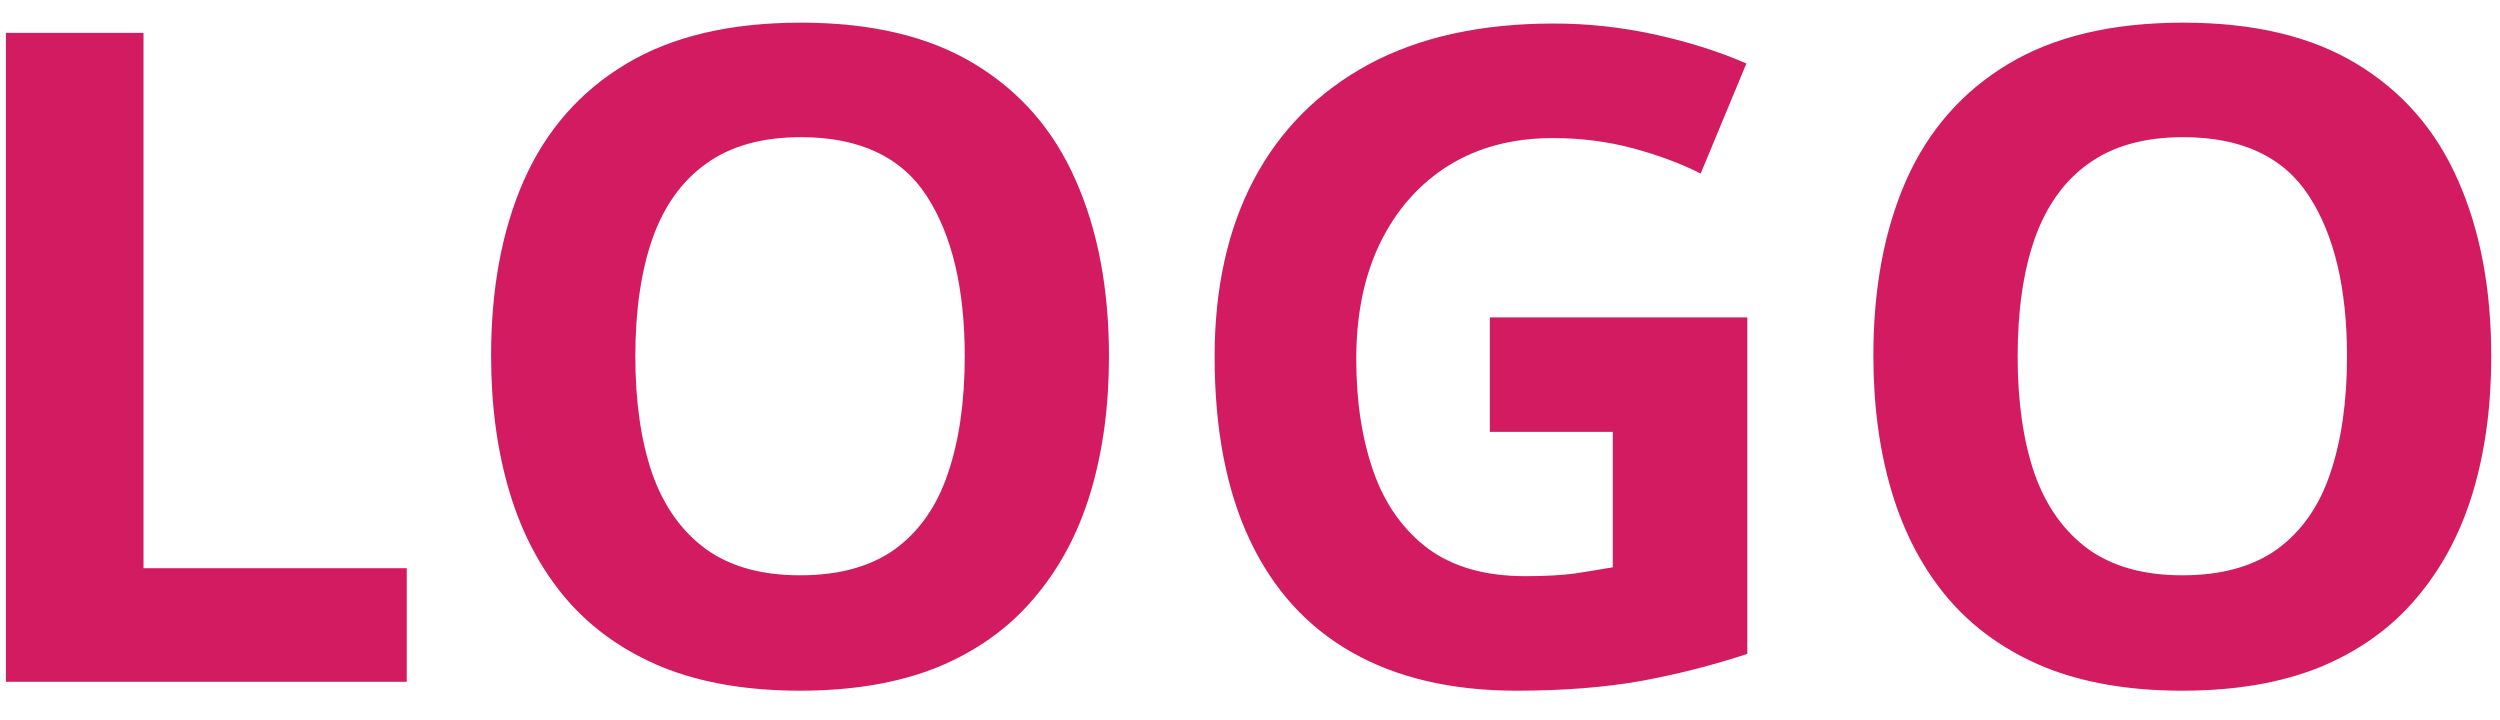
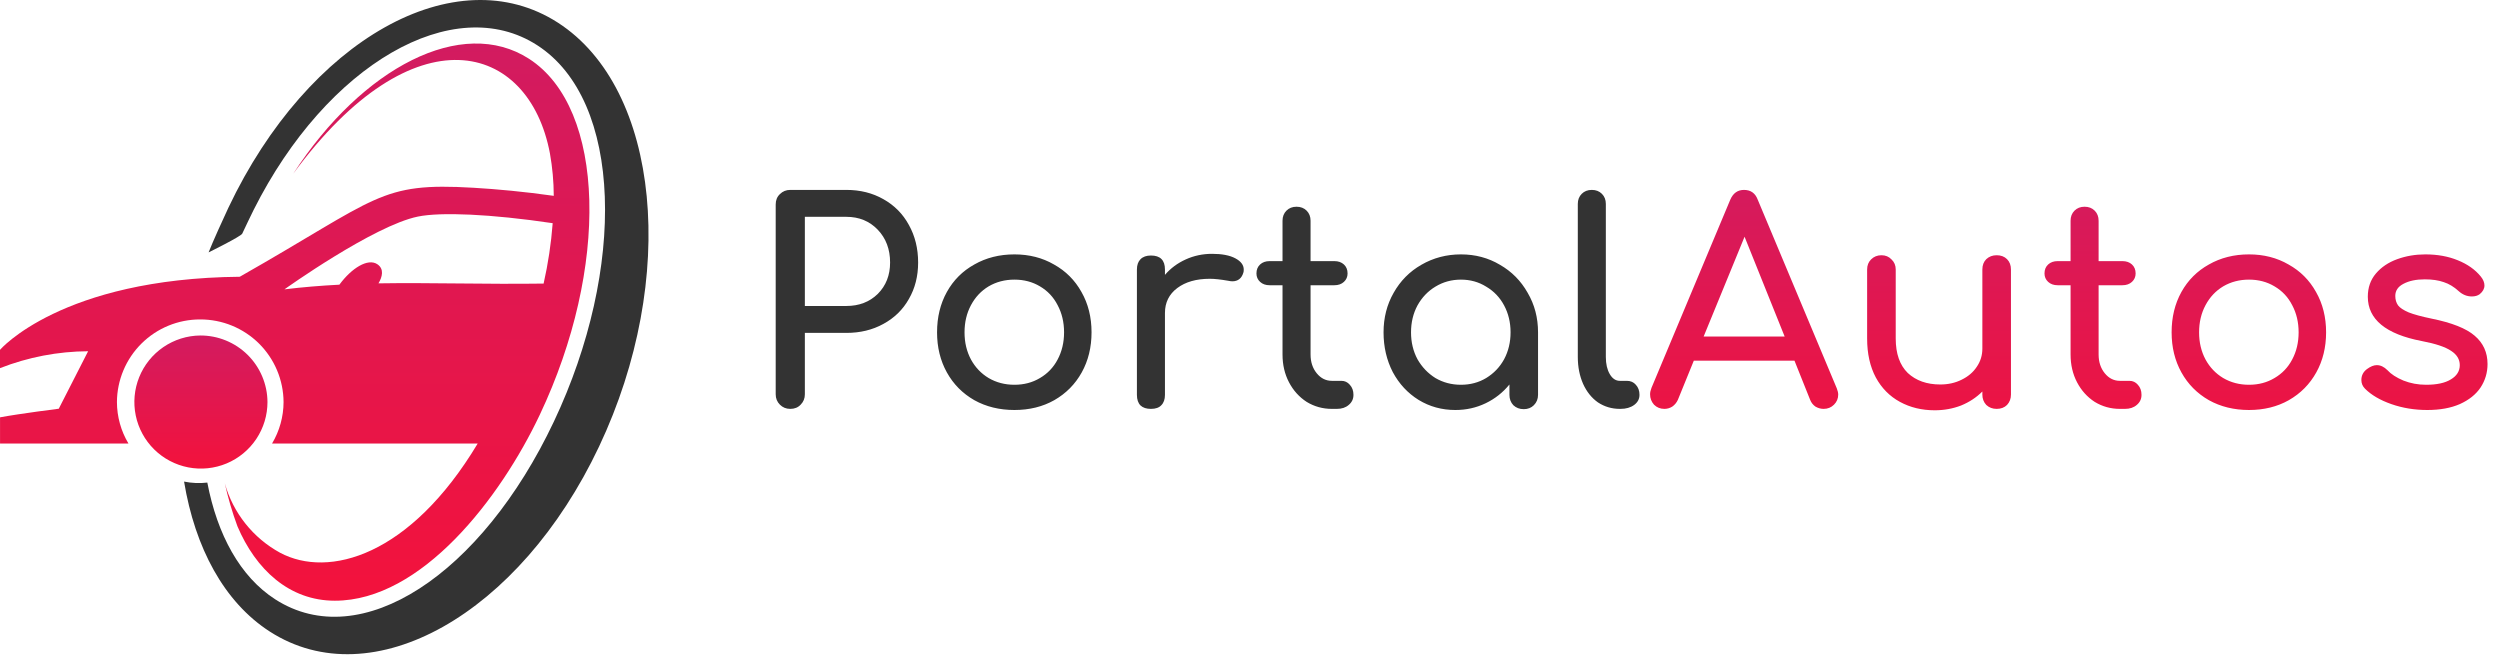
- <svg xmlns="http://www.w3.org/2000/svg" width="66" height="19" viewBox="0 0 66 19" fill="none">
-   <path d="M0.156 18V0.867H3.789V15H10.738V18H0.156ZM29.277 9.41C29.277 10.73 29.113 11.934 28.785 13.02C28.457 14.098 27.957 15.027 27.285 15.809C26.621 16.59 25.777 17.191 24.754 17.613C23.73 18.027 22.52 18.234 21.121 18.234C19.723 18.234 18.512 18.027 17.488 17.613C16.465 17.191 15.617 16.59 14.945 15.809C14.281 15.027 13.785 14.094 13.457 13.008C13.129 11.922 12.965 10.715 12.965 9.387C12.965 7.613 13.254 6.07 13.832 4.758C14.418 3.438 15.316 2.414 16.527 1.688C17.738 0.961 19.277 0.598 21.145 0.598C23.004 0.598 24.531 0.961 25.727 1.688C26.93 2.414 27.82 3.438 28.398 4.758C28.984 6.078 29.277 7.629 29.277 9.41ZM16.773 9.41C16.773 10.605 16.922 11.637 17.219 12.504C17.523 13.363 17.996 14.027 18.637 14.496C19.277 14.957 20.105 15.188 21.121 15.188C22.152 15.188 22.988 14.957 23.629 14.496C24.27 14.027 24.734 13.363 25.023 12.504C25.32 11.637 25.469 10.605 25.469 9.41C25.469 7.613 25.133 6.199 24.461 5.168C23.789 4.137 22.684 3.621 21.145 3.621C20.121 3.621 19.285 3.855 18.637 4.324C17.996 4.785 17.523 5.449 17.219 6.316C16.922 7.176 16.773 8.207 16.773 9.41ZM39.332 8.379H46.129V17.262C45.23 17.559 44.297 17.797 43.328 17.977C42.359 18.148 41.262 18.234 40.035 18.234C38.332 18.234 36.887 17.898 35.699 17.227C34.512 16.555 33.609 15.562 32.992 14.25C32.375 12.938 32.066 11.324 32.066 9.41C32.066 7.613 32.41 6.059 33.098 4.746C33.793 3.434 34.805 2.418 36.133 1.699C37.469 0.98 39.098 0.621 41.02 0.621C41.926 0.621 42.82 0.719 43.703 0.914C44.586 1.109 45.387 1.363 46.105 1.676L44.898 4.582C44.375 4.316 43.777 4.094 43.105 3.914C42.434 3.734 41.73 3.645 40.996 3.645C39.941 3.645 39.023 3.887 38.242 4.371C37.469 4.855 36.867 5.535 36.438 6.41C36.016 7.277 35.805 8.301 35.805 9.48C35.805 10.598 35.957 11.59 36.262 12.457C36.566 13.316 37.047 13.992 37.703 14.484C38.359 14.969 39.215 15.211 40.27 15.211C40.785 15.211 41.219 15.188 41.57 15.141C41.93 15.086 42.266 15.031 42.578 14.977V11.402H39.332V8.379ZM65.769 9.41C65.769 10.73 65.606 11.934 65.277 13.02C64.949 14.098 64.449 15.027 63.777 15.809C63.113 16.59 62.27 17.191 61.246 17.613C60.223 18.027 59.012 18.234 57.613 18.234C56.215 18.234 55.004 18.027 53.98 17.613C52.957 17.191 52.109 16.59 51.438 15.809C50.773 15.027 50.277 14.094 49.949 13.008C49.621 11.922 49.457 10.715 49.457 9.387C49.457 7.613 49.746 6.07 50.324 4.758C50.91 3.438 51.809 2.414 53.02 1.688C54.23 0.961 55.77 0.598 57.637 0.598C59.496 0.598 61.023 0.961 62.219 1.688C63.422 2.414 64.312 3.438 64.891 4.758C65.477 6.078 65.769 7.629 65.769 9.41ZM53.266 9.41C53.266 10.605 53.414 11.637 53.711 12.504C54.016 13.363 54.488 14.027 55.129 14.496C55.77 14.957 56.598 15.188 57.613 15.188C58.645 15.188 59.48 14.957 60.121 14.496C60.762 14.027 61.227 13.363 61.516 12.504C61.812 11.637 61.961 10.605 61.961 9.41C61.961 7.613 61.625 6.199 60.953 5.168C60.281 4.137 59.176 3.621 57.637 3.621C56.613 3.621 55.777 3.855 55.129 4.324C54.488 4.785 54.016 5.449 53.711 6.316C53.414 7.176 53.266 8.207 53.266 9.41Z" fill="#D21B60" />
+ <svg xmlns="http://www.w3.org/2000/svg" width="214" height="56" viewBox="0 0 214 56" fill="none">
+   <path d="M47.76 1.942C38.999 -3.705 26.379 3.382 19.554 17.774C19.131 18.669 18.212 20.696 17.855 21.605C17.855 21.605 20.62 20.243 20.735 20.001C20.882 19.689 21.558 18.259 21.718 17.954C27.993 5.471 38.849 -0.741 45.989 3.874C53.316 8.6 53.608 22.992 47.412 36.088C41.217 49.184 30.885 56.026 23.555 51.299C20.557 49.368 18.599 45.773 17.747 41.309C17.083 41.386 16.411 41.357 15.756 41.224C16.694 46.878 19.17 51.532 23.089 54.058C31.85 59.705 44.47 52.618 51.279 38.226C58.088 23.835 56.523 7.593 47.76 1.942Z" fill="#333333" />
+   <path d="M17.133 28.718C16.009 28.731 14.915 29.076 13.986 29.71C13.058 30.344 12.338 31.238 11.917 32.28C11.496 33.322 11.392 34.466 11.62 35.566C11.847 36.667 12.394 37.676 13.194 38.466C13.993 39.256 15.008 39.792 16.111 40.007C17.215 40.222 18.357 40.105 19.394 39.672C20.431 39.239 21.317 38.509 21.94 37.573C22.563 36.638 22.896 35.539 22.896 34.415C22.892 33.663 22.739 32.919 22.447 32.225C22.155 31.532 21.73 30.902 21.195 30.373C20.659 29.844 20.025 29.426 19.328 29.142C18.632 28.858 17.886 28.714 17.133 28.718Z" fill="url(#paint0_linear_885_2)" />
+   <path d="M17.134 27.344C19.017 27.337 20.827 28.078 22.166 29.403C23.504 30.729 24.262 32.531 24.273 34.415C24.269 35.665 23.929 36.89 23.29 37.964H40.892C35.12 47.593 28.137 49.541 23.968 47.311C22.825 46.686 21.817 45.839 21.006 44.819C20.194 43.799 19.594 42.627 19.242 41.372C19.519 42.618 19.88 43.844 20.321 45.042C21.889 48.735 24.746 51.421 28.665 51.421C36.094 51.421 42.837 42.628 46.209 35.498C52.145 22.953 51.876 9.282 45.284 5.032C39.557 1.339 31.026 5.747 25.1 14.871C35.428 0.785 45.277 3.579 47.074 13.133C47.288 14.331 47.398 15.546 47.402 16.764C44.867 16.406 42.578 16.193 40.531 16.072C32.466 15.596 32.466 16.905 20.525 23.69C5.234 23.838 0 29.945 0 29.945V31.513C2.404 30.571 4.961 30.08 7.543 30.066L5.031 34.986C5.031 34.986 1.728 35.402 0.003 35.724V37.964H10.994C10.352 36.891 10.013 35.665 10.01 34.415C10.02 32.534 10.776 30.733 12.111 29.408C13.446 28.083 15.252 27.341 17.134 27.344ZM35.776 18.538C37.717 18.141 41.984 18.312 47.31 19.105C47.178 20.845 46.918 22.573 46.533 24.274C41.492 24.346 36.864 24.182 32.397 24.255C32.725 23.707 32.906 23.021 32.296 22.615C31.495 22.083 30.098 22.943 29.052 24.369C27.478 24.451 25.913 24.576 24.349 24.769C24.349 24.766 31.991 19.309 35.776 18.538Z" fill="url(#paint1_linear_885_2)" />
+   <path d="M67.648 35C67.296 35 67 34.88 66.76 34.64C66.52 34.4 66.4 34.104 66.4 33.752V17.504C66.4 17.136 66.52 16.84 66.76 16.616C67 16.376 67.296 16.256 67.648 16.256H72.448C73.632 16.256 74.688 16.52 75.616 17.048C76.56 17.576 77.288 18.312 77.8 19.256C78.328 20.2 78.592 21.272 78.592 22.472C78.592 23.64 78.328 24.68 77.8 25.592C77.288 26.504 76.56 27.216 75.616 27.728C74.688 28.24 73.632 28.496 72.448 28.496H68.896V33.752C68.896 34.104 68.776 34.4 68.536 34.64C68.312 34.88 68.016 35 67.648 35ZM72.448 26.192C73.536 26.192 74.432 25.848 75.136 25.16C75.84 24.456 76.192 23.56 76.192 22.472C76.192 21.336 75.84 20.4 75.136 19.664C74.432 18.928 73.536 18.56 72.448 18.56H68.896V26.192H72.448ZM86.836 35.096C85.556 35.096 84.412 34.816 83.404 34.256C82.396 33.68 81.612 32.888 81.052 31.88C80.492 30.872 80.212 29.728 80.212 28.448C80.212 27.152 80.492 26 81.052 24.992C81.612 23.984 82.396 23.2 83.404 22.64C84.412 22.064 85.556 21.776 86.836 21.776C88.1 21.776 89.228 22.064 90.22 22.64C91.228 23.2 92.012 23.984 92.572 24.992C93.148 26 93.436 27.152 93.436 28.448C93.436 29.728 93.156 30.872 92.596 31.88C92.036 32.888 91.252 33.68 90.244 34.256C89.252 34.816 88.116 35.096 86.836 35.096ZM86.836 32.936C87.652 32.936 88.38 32.744 89.02 32.36C89.676 31.976 90.18 31.448 90.532 30.776C90.9 30.088 91.084 29.312 91.084 28.448C91.084 27.584 90.9 26.808 90.532 26.12C90.18 25.432 89.676 24.896 89.02 24.512C88.38 24.128 87.652 23.936 86.836 23.936C86.02 23.936 85.284 24.128 84.628 24.512C83.988 24.896 83.484 25.432 83.116 26.12C82.748 26.808 82.564 27.584 82.564 28.448C82.564 29.312 82.748 30.088 83.116 30.776C83.484 31.448 83.988 31.976 84.628 32.36C85.284 32.744 86.02 32.936 86.836 32.936ZM103.752 21.728C104.6 21.728 105.264 21.856 105.744 22.112C106.224 22.368 106.464 22.688 106.464 23.072C106.464 23.184 106.456 23.264 106.44 23.312C106.296 23.824 105.976 24.08 105.48 24.08C105.4 24.08 105.28 24.064 105.12 24.032C104.48 23.92 103.96 23.864 103.56 23.864C102.408 23.864 101.48 24.128 100.776 24.656C100.072 25.184 99.72 25.896 99.72 26.792V33.8C99.72 34.184 99.616 34.48 99.408 34.688C99.216 34.896 98.92 35 98.52 35C98.136 35 97.84 34.904 97.632 34.712C97.424 34.504 97.32 34.2 97.32 33.8V23.072C97.32 22.688 97.424 22.392 97.632 22.184C97.84 21.976 98.136 21.872 98.52 21.872C99.32 21.872 99.72 22.272 99.72 23.072V23.528C100.2 22.968 100.792 22.528 101.496 22.208C102.2 21.888 102.952 21.728 103.752 21.728ZM114.824 32.6C115.112 32.6 115.352 32.712 115.544 32.936C115.752 33.16 115.856 33.448 115.856 33.8C115.856 34.152 115.72 34.44 115.448 34.664C115.192 34.888 114.856 35 114.44 35H114.008C113.224 35 112.504 34.8 111.848 34.4C111.208 33.984 110.704 33.424 110.336 32.72C109.968 32.016 109.784 31.224 109.784 30.344V24.416H108.68C108.344 24.416 108.072 24.32 107.864 24.128C107.656 23.936 107.552 23.696 107.552 23.408C107.552 23.088 107.656 22.832 107.864 22.64C108.072 22.448 108.344 22.352 108.68 22.352H109.784V18.896C109.784 18.544 109.896 18.256 110.12 18.032C110.344 17.808 110.632 17.696 110.984 17.696C111.336 17.696 111.624 17.808 111.848 18.032C112.072 18.256 112.184 18.544 112.184 18.896V22.352H114.224C114.56 22.352 114.832 22.448 115.04 22.64C115.248 22.832 115.352 23.088 115.352 23.408C115.352 23.696 115.248 23.936 115.04 24.128C114.832 24.32 114.56 24.416 114.224 24.416H112.184V30.344C112.184 30.984 112.36 31.52 112.712 31.952C113.064 32.384 113.496 32.6 114.008 32.6H114.824ZM125.056 21.776C126.288 21.776 127.4 22.072 128.392 22.664C129.4 23.24 130.192 24.04 130.768 25.064C131.36 26.072 131.656 27.2 131.656 28.448V33.8C131.656 34.152 131.536 34.448 131.296 34.688C131.072 34.912 130.784 35.024 130.432 35.024C130.08 35.024 129.784 34.912 129.544 34.688C129.32 34.448 129.208 34.152 129.208 33.8V32.912C128.648 33.6 127.968 34.136 127.168 34.52C126.368 34.904 125.504 35.096 124.576 35.096C123.424 35.096 122.376 34.808 121.432 34.232C120.504 33.656 119.768 32.864 119.224 31.856C118.696 30.832 118.432 29.696 118.432 28.448C118.432 27.2 118.72 26.072 119.296 25.064C119.872 24.04 120.664 23.24 121.672 22.664C122.696 22.072 123.824 21.776 125.056 21.776ZM125.056 32.936C125.856 32.936 126.576 32.744 127.216 32.36C127.872 31.96 128.384 31.424 128.752 30.752C129.12 30.064 129.304 29.296 129.304 28.448C129.304 27.6 129.12 26.832 128.752 26.144C128.384 25.456 127.872 24.92 127.216 24.536C126.576 24.136 125.856 23.936 125.056 23.936C124.256 23.936 123.528 24.136 122.872 24.536C122.232 24.92 121.72 25.456 121.336 26.144C120.968 26.832 120.784 27.6 120.784 28.448C120.784 29.296 120.968 30.064 121.336 30.752C121.72 31.424 122.232 31.96 122.872 32.36C123.528 32.744 124.256 32.936 125.056 32.936ZM138.66 35C137.972 35 137.348 34.816 136.788 34.448C136.244 34.064 135.82 33.536 135.516 32.864C135.212 32.176 135.06 31.408 135.06 30.56V17.456C135.06 17.104 135.172 16.816 135.396 16.592C135.62 16.368 135.908 16.256 136.26 16.256C136.612 16.256 136.9 16.368 137.124 16.592C137.348 16.816 137.46 17.104 137.46 17.456V30.56C137.46 31.152 137.572 31.64 137.796 32.024C138.02 32.408 138.308 32.6 138.66 32.6H139.26C139.58 32.6 139.836 32.712 140.028 32.936C140.236 33.16 140.34 33.448 140.34 33.8C140.34 34.152 140.188 34.44 139.884 34.664C139.58 34.888 139.188 35 138.708 35H138.66Z" fill="#333333" />
+   <path d="M157.231 33.248C157.311 33.456 157.351 33.632 157.351 33.776C157.351 34.112 157.231 34.4 156.991 34.64C156.751 34.88 156.455 35 156.103 35C155.863 35 155.631 34.936 155.407 34.808C155.199 34.664 155.047 34.472 154.951 34.232L153.607 30.872H144.991L143.623 34.232C143.511 34.472 143.351 34.664 143.143 34.808C142.935 34.936 142.711 35 142.471 35C142.119 35 141.823 34.88 141.583 34.64C141.359 34.384 141.247 34.088 141.247 33.752C141.247 33.592 141.287 33.408 141.367 33.2L148.111 17.096C148.351 16.536 148.743 16.256 149.287 16.256C149.863 16.256 150.255 16.536 150.463 17.096L157.231 33.248ZM145.831 28.808H152.767L149.335 20.264L145.831 28.808ZM170.914 21.848C171.282 21.848 171.578 21.96 171.802 22.184C172.026 22.408 172.138 22.704 172.138 23.072V33.776C172.138 34.128 172.026 34.424 171.802 34.664C171.578 34.888 171.282 35 170.914 35C170.562 35 170.266 34.888 170.026 34.664C169.802 34.424 169.69 34.128 169.69 33.776V33.512C169.178 34.024 168.57 34.424 167.866 34.712C167.162 34.984 166.41 35.12 165.61 35.12C164.506 35.12 163.514 34.88 162.634 34.4C161.754 33.92 161.066 33.224 160.57 32.312C160.074 31.384 159.826 30.272 159.826 28.976V23.072C159.826 22.72 159.938 22.432 160.162 22.208C160.402 21.968 160.698 21.848 161.05 21.848C161.402 21.848 161.69 21.968 161.914 22.208C162.154 22.432 162.274 22.72 162.274 23.072V28.976C162.274 30.272 162.618 31.256 163.306 31.928C164.01 32.584 164.938 32.912 166.09 32.912C166.762 32.912 167.37 32.776 167.914 32.504C168.474 32.232 168.906 31.864 169.21 31.4C169.53 30.936 169.69 30.416 169.69 29.84V23.072C169.69 22.704 169.802 22.408 170.026 22.184C170.266 21.96 170.562 21.848 170.914 21.848ZM182.281 32.6C182.569 32.6 182.809 32.712 183.001 32.936C183.209 33.16 183.313 33.448 183.313 33.8C183.313 34.152 183.177 34.44 182.905 34.664C182.649 34.888 182.313 35 181.897 35H181.465C180.681 35 179.961 34.8 179.305 34.4C178.665 33.984 178.161 33.424 177.793 32.72C177.425 32.016 177.241 31.224 177.241 30.344V24.416H176.137C175.801 24.416 175.529 24.32 175.321 24.128C175.113 23.936 175.009 23.696 175.009 23.408C175.009 23.088 175.113 22.832 175.321 22.64C175.529 22.448 175.801 22.352 176.137 22.352H177.241V18.896C177.241 18.544 177.353 18.256 177.577 18.032C177.801 17.808 178.089 17.696 178.441 17.696C178.793 17.696 179.081 17.808 179.305 18.032C179.529 18.256 179.641 18.544 179.641 18.896V22.352H181.681C182.017 22.352 182.289 22.448 182.497 22.64C182.705 22.832 182.809 23.088 182.809 23.408C182.809 23.696 182.705 23.936 182.497 24.128C182.289 24.32 182.017 24.416 181.681 24.416H179.641V30.344C179.641 30.984 179.817 31.52 180.169 31.952C180.521 32.384 180.953 32.6 181.465 32.6H182.281ZM192.514 35.096C191.234 35.096 190.09 34.816 189.082 34.256C188.074 33.68 187.29 32.888 186.73 31.88C186.17 30.872 185.89 29.728 185.89 28.448C185.89 27.152 186.17 26 186.73 24.992C187.29 23.984 188.074 23.2 189.082 22.64C190.09 22.064 191.234 21.776 192.514 21.776C193.778 21.776 194.906 22.064 195.898 22.64C196.906 23.2 197.69 23.984 198.25 24.992C198.826 26 199.114 27.152 199.114 28.448C199.114 29.728 198.834 30.872 198.274 31.88C197.714 32.888 196.93 33.68 195.922 34.256C194.93 34.816 193.794 35.096 192.514 35.096ZM192.514 32.936C193.33 32.936 194.058 32.744 194.698 32.36C195.354 31.976 195.858 31.448 196.21 30.776C196.578 30.088 196.762 29.312 196.762 28.448C196.762 27.584 196.578 26.808 196.21 26.12C195.858 25.432 195.354 24.896 194.698 24.512C194.058 24.128 193.33 23.936 192.514 23.936C191.698 23.936 190.962 24.128 190.306 24.512C189.666 24.896 189.162 25.432 188.794 26.12C188.426 26.808 188.242 27.584 188.242 28.448C188.242 29.312 188.426 30.088 188.794 30.776C189.162 31.448 189.666 31.976 190.306 32.36C190.962 32.744 191.698 32.936 192.514 32.936ZM207.773 35.096C206.685 35.096 205.661 34.928 204.701 34.592C203.741 34.256 202.989 33.816 202.445 33.272C202.237 33.064 202.133 32.816 202.133 32.528C202.133 32.144 202.293 31.832 202.613 31.592C202.917 31.368 203.197 31.256 203.453 31.256C203.773 31.256 204.077 31.4 204.365 31.688C204.669 32.024 205.125 32.32 205.733 32.576C206.341 32.816 206.989 32.936 207.677 32.936C208.589 32.936 209.293 32.784 209.789 32.48C210.301 32.176 210.557 31.768 210.557 31.256C210.557 30.76 210.309 30.352 209.813 30.032C209.317 29.696 208.477 29.416 207.293 29.192C204.221 28.6 202.685 27.336 202.685 25.4C202.685 24.616 202.917 23.952 203.381 23.408C203.845 22.864 204.453 22.456 205.205 22.184C205.957 21.912 206.757 21.776 207.605 21.776C208.645 21.776 209.573 21.944 210.389 22.28C211.221 22.616 211.877 23.08 212.357 23.672C212.565 23.928 212.669 24.184 212.669 24.44C212.669 24.712 212.533 24.96 212.261 25.184C212.085 25.312 211.861 25.376 211.589 25.376C211.173 25.376 210.797 25.224 210.461 24.92C210.061 24.552 209.637 24.296 209.189 24.152C208.741 23.992 208.197 23.912 207.557 23.912C206.821 23.912 206.213 24.04 205.733 24.296C205.269 24.536 205.037 24.88 205.037 25.328C205.037 25.648 205.117 25.92 205.277 26.144C205.437 26.352 205.741 26.552 206.189 26.744C206.637 26.92 207.285 27.096 208.133 27.272C209.877 27.624 211.109 28.112 211.829 28.736C212.565 29.36 212.933 30.168 212.933 31.16C212.933 31.896 212.733 32.568 212.333 33.176C211.933 33.768 211.341 34.24 210.557 34.592C209.789 34.928 208.861 35.096 207.773 35.096Z" fill="url(#paint2_linear_885_2)" />
+   <defs>
+     <linearGradient id="paint0_linear_885_2" x1="17.199" y1="28.718" x2="17.199" y2="40.112" gradientUnits="userSpaceOnUse">
+       <stop stop-color="#D21B60" />
+       <stop offset="1" stop-color="#F3123C" />
+     </linearGradient>
+     <linearGradient id="paint1_linear_885_2" x1="25.227" y1="3.726" x2="25.227" y2="51.421" gradientUnits="userSpaceOnUse">
+       <stop stop-color="#D21B60" />
+       <stop offset="1" stop-color="#F3123C" />
+     </linearGradient>
+     <linearGradient id="paint2_linear_885_2" x1="139" y1="14" x2="139" y2="41" gradientUnits="userSpaceOnUse">
+       <stop stop-color="#D21B60" />
+       <stop offset="1" stop-color="#F3123C" />
+     </linearGradient>
+   </defs>
</svg>
